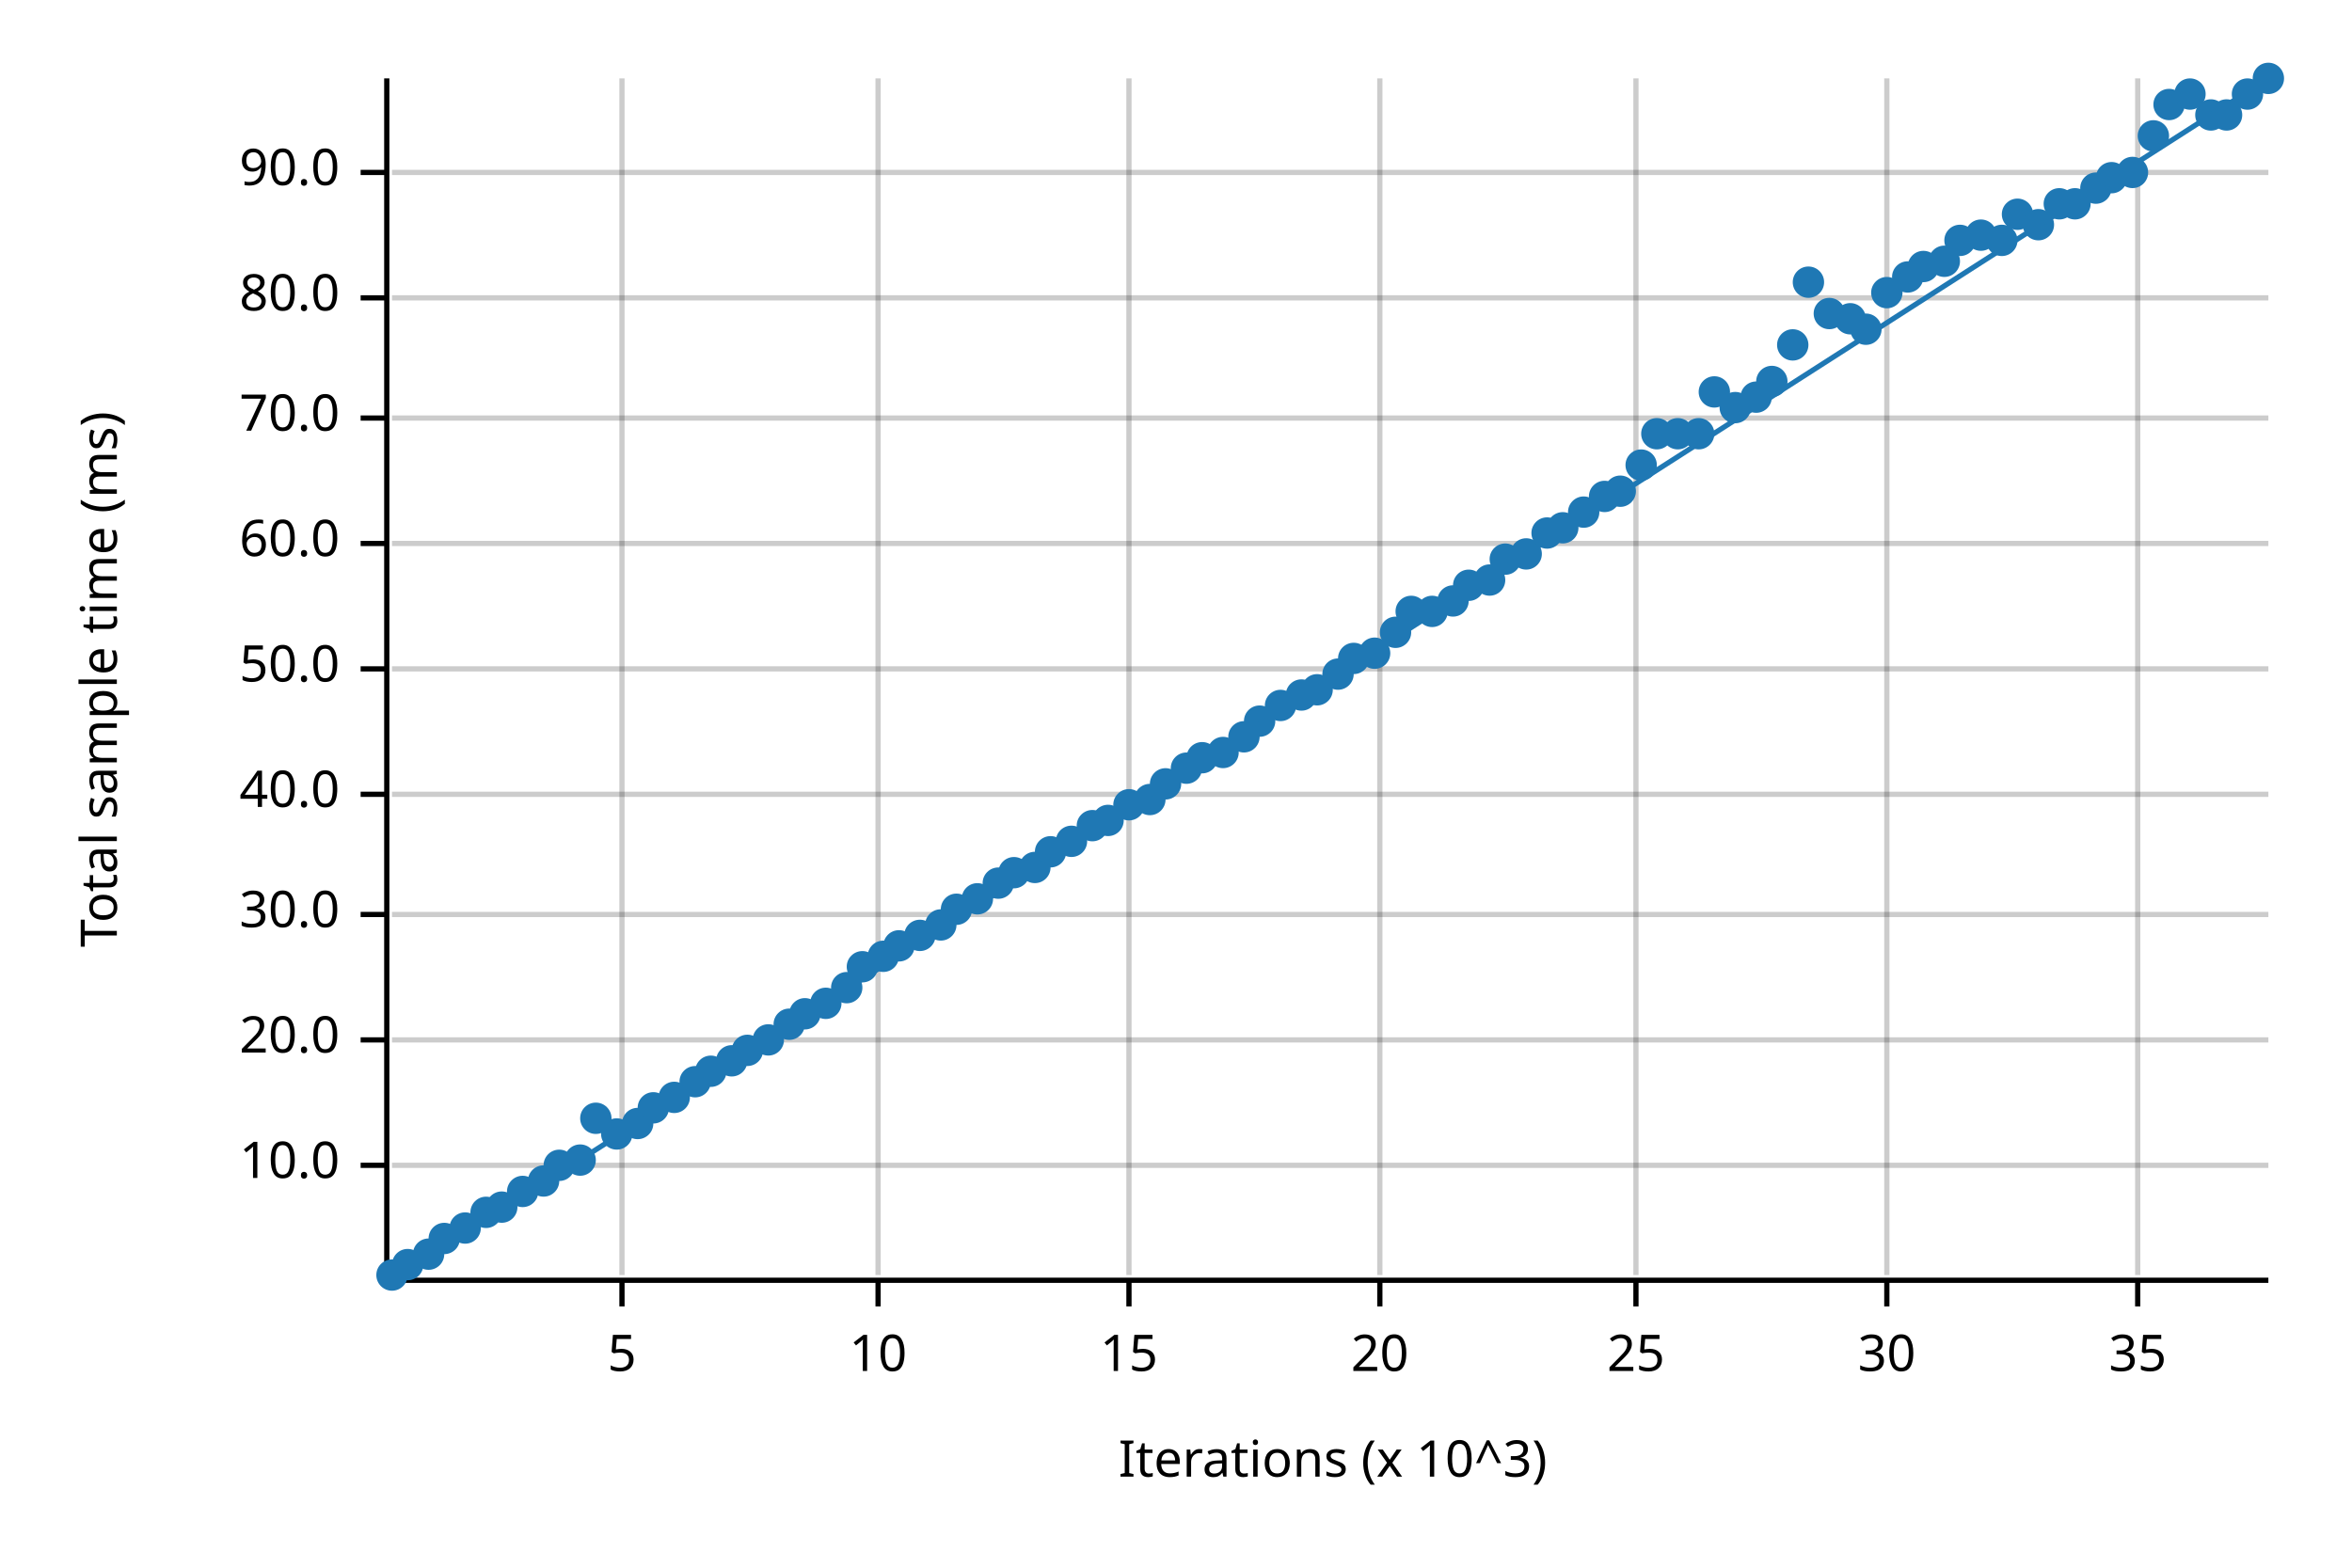
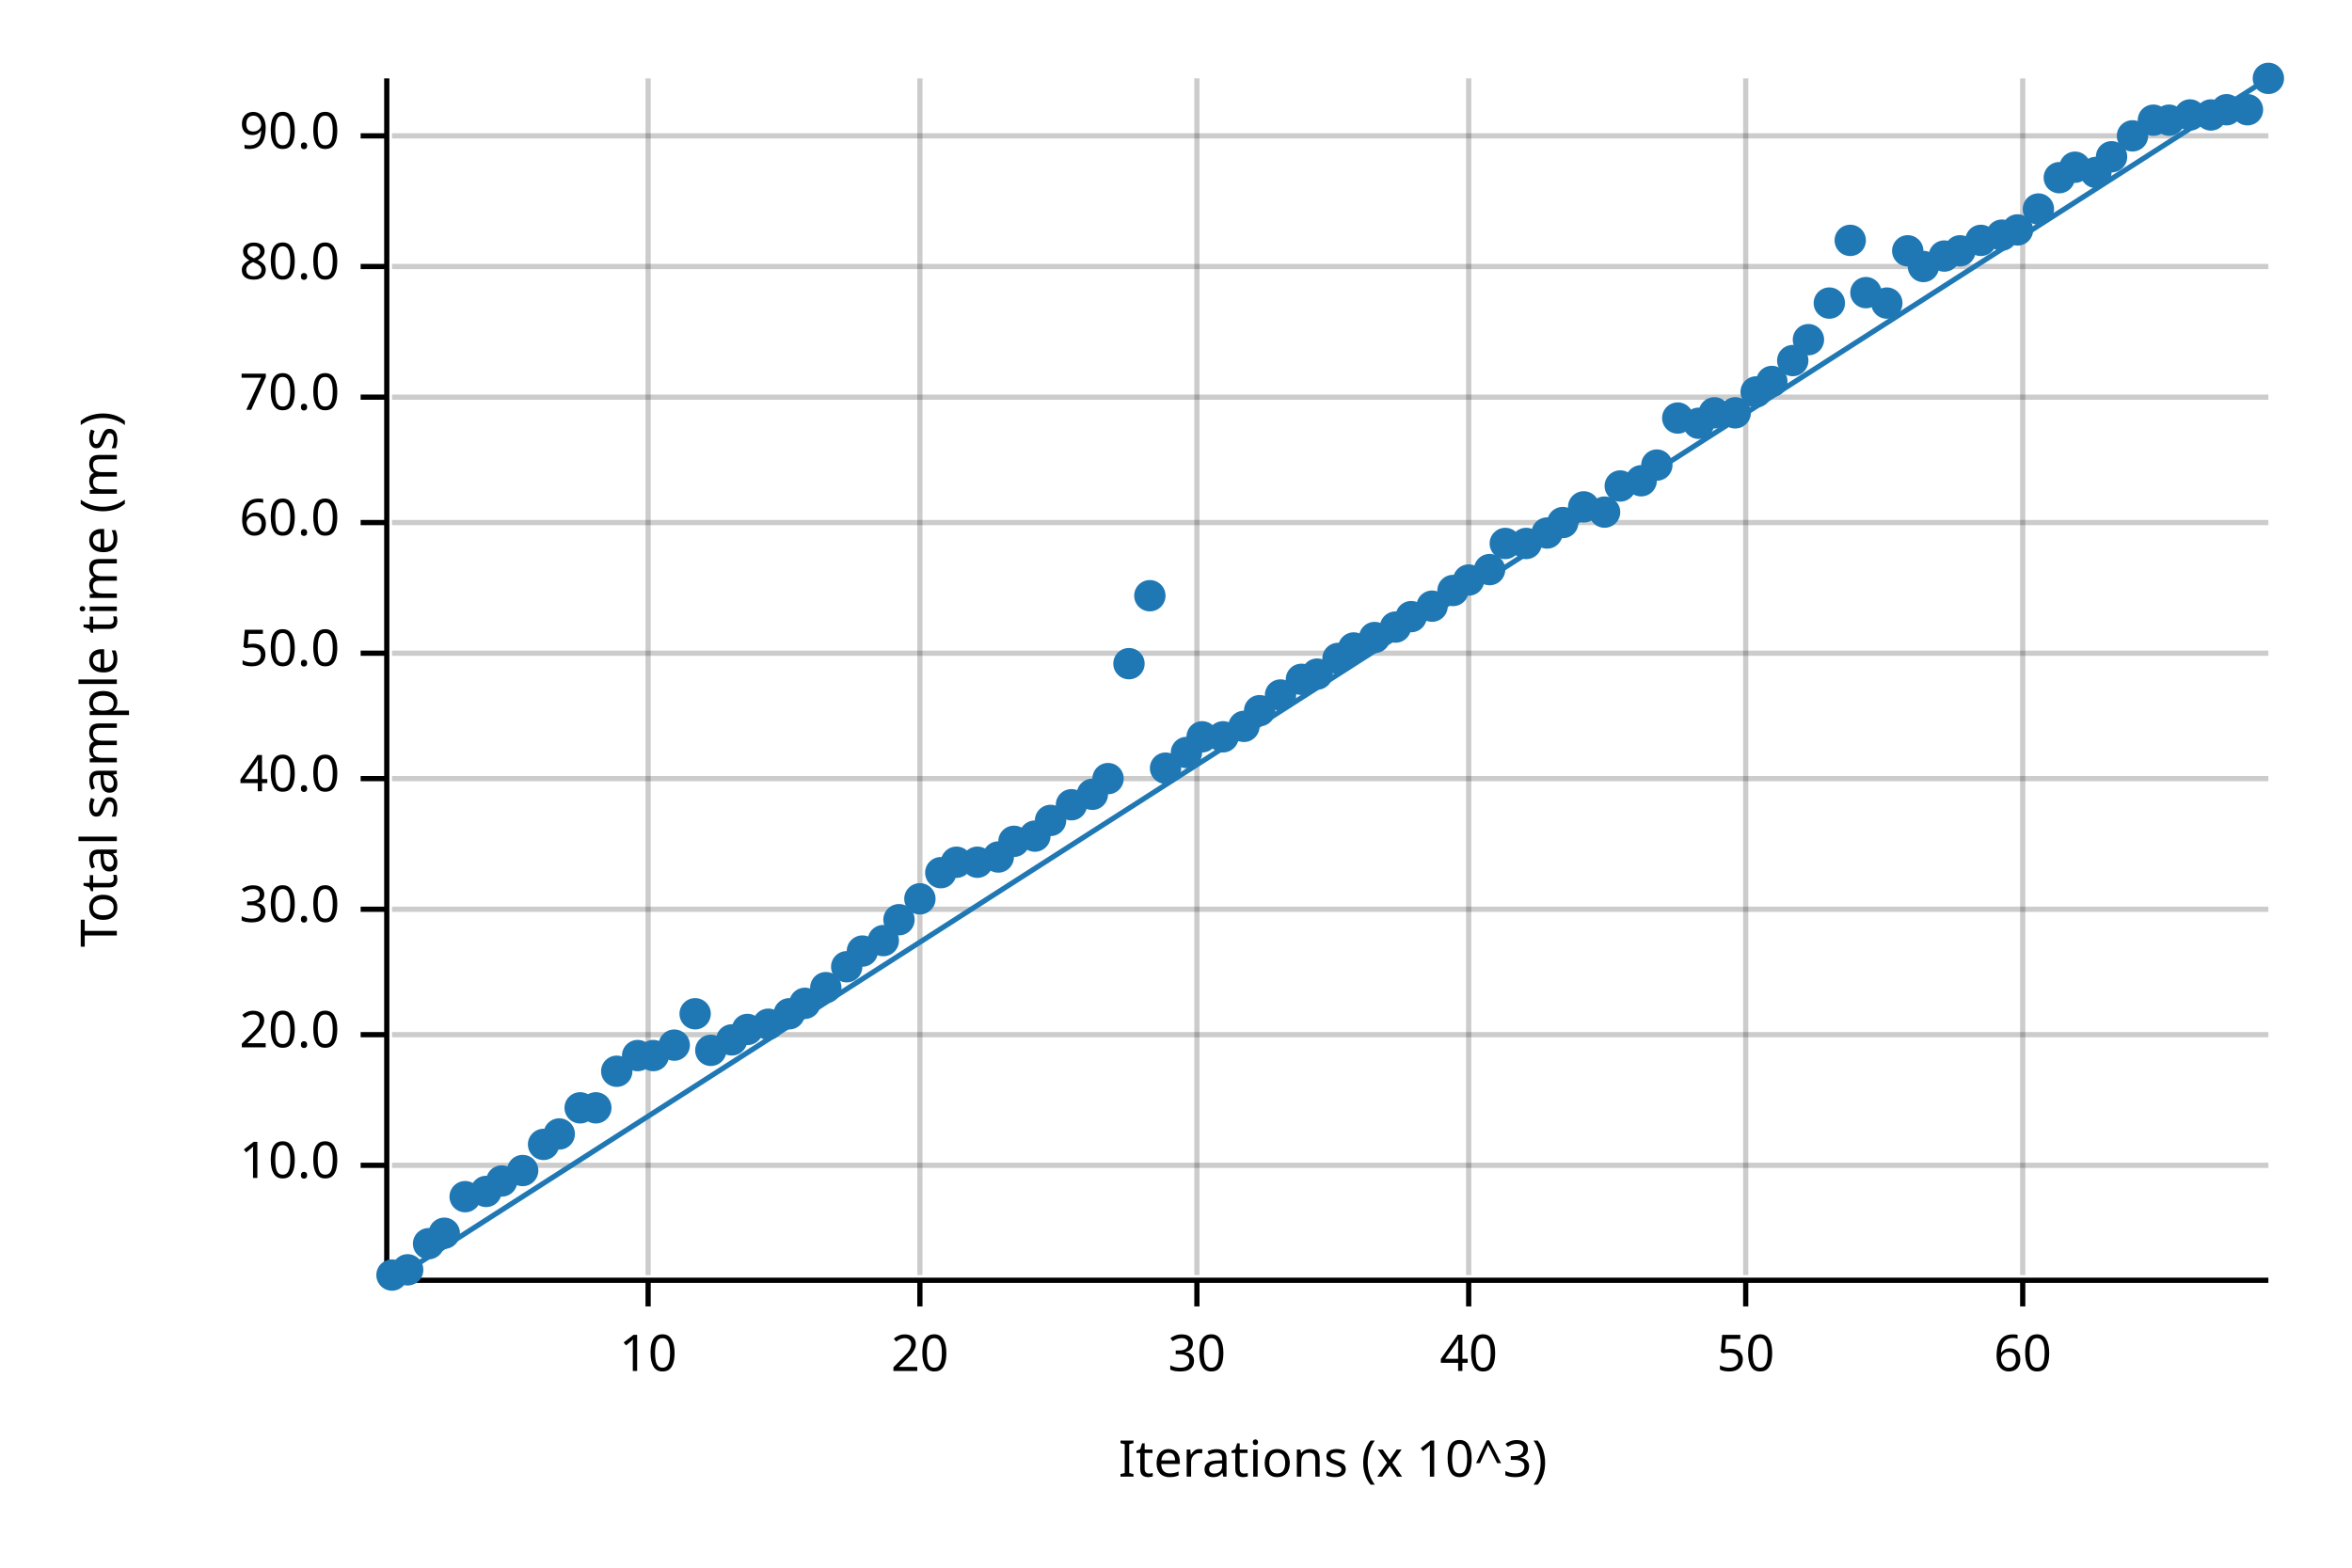
<svg xmlns="http://www.w3.org/2000/svg" width="450" height="300" viewBox="0 0 450 300">
  <text x="15" y="130" dy="0.76em" text-anchor="middle" font-family="sans-serif" font-size="9.677" opacity="1" fill="#000000" transform="rotate(270, 15, 130)">
Total sample time (ms)
</text>
  <text x="255" y="285" dy="-0.5ex" text-anchor="middle" font-family="sans-serif" font-size="9.677" opacity="1" fill="#000000">
Iterations (x 10^3)
</text>
-   <line opacity="0.2" stroke="#000000" stroke-width="1" x1="119" y1="244" x2="119" y2="15" />
-   <line opacity="0.2" stroke="#000000" stroke-width="1" x1="168" y1="244" x2="168" y2="15" />
-   <line opacity="0.2" stroke="#000000" stroke-width="1" x1="216" y1="244" x2="216" y2="15" />
-   <line opacity="0.2" stroke="#000000" stroke-width="1" x1="264" y1="244" x2="264" y2="15" />
-   <line opacity="0.2" stroke="#000000" stroke-width="1" x1="313" y1="244" x2="313" y2="15" />
-   <line opacity="0.2" stroke="#000000" stroke-width="1" x1="361" y1="244" x2="361" y2="15" />
-   <line opacity="0.2" stroke="#000000" stroke-width="1" x1="409" y1="244" x2="409" y2="15" />
+   <line opacity="0.2" stroke="#000000" stroke-width="1" x1="124" y1="244" x2="124" y2="15" />
+   <line opacity="0.2" stroke="#000000" stroke-width="1" x1="176" y1="244" x2="176" y2="15" />
+   <line opacity="0.2" stroke="#000000" stroke-width="1" x1="229" y1="244" x2="229" y2="15" />
+   <line opacity="0.2" stroke="#000000" stroke-width="1" x1="281" y1="244" x2="281" y2="15" />
+   <line opacity="0.2" stroke="#000000" stroke-width="1" x1="334" y1="244" x2="334" y2="15" />
+   <line opacity="0.2" stroke="#000000" stroke-width="1" x1="387" y1="244" x2="387" y2="15" />
  <line opacity="0.2" stroke="#000000" stroke-width="1" x1="75" y1="223" x2="434" y2="223" />
-   <line opacity="0.2" stroke="#000000" stroke-width="1" x1="75" y1="199" x2="434" y2="199" />
-   <line opacity="0.2" stroke="#000000" stroke-width="1" x1="75" y1="175" x2="434" y2="175" />
-   <line opacity="0.2" stroke="#000000" stroke-width="1" x1="75" y1="152" x2="434" y2="152" />
-   <line opacity="0.2" stroke="#000000" stroke-width="1" x1="75" y1="128" x2="434" y2="128" />
-   <line opacity="0.2" stroke="#000000" stroke-width="1" x1="75" y1="104" x2="434" y2="104" />
-   <line opacity="0.2" stroke="#000000" stroke-width="1" x1="75" y1="80" x2="434" y2="80" />
-   <line opacity="0.2" stroke="#000000" stroke-width="1" x1="75" y1="57" x2="434" y2="57" />
-   <line opacity="0.2" stroke="#000000" stroke-width="1" x1="75" y1="33" x2="434" y2="33" />
+   <line opacity="0.2" stroke="#000000" stroke-width="1" x1="75" y1="198" x2="434" y2="198" />
+   <line opacity="0.2" stroke="#000000" stroke-width="1" x1="75" y1="174" x2="434" y2="174" />
+   <line opacity="0.2" stroke="#000000" stroke-width="1" x1="75" y1="149" x2="434" y2="149" />
+   <line opacity="0.2" stroke="#000000" stroke-width="1" x1="75" y1="125" x2="434" y2="125" />
+   <line opacity="0.2" stroke="#000000" stroke-width="1" x1="75" y1="100" x2="434" y2="100" />
+   <line opacity="0.2" stroke="#000000" stroke-width="1" x1="75" y1="76" x2="434" y2="76" />
+   <line opacity="0.2" stroke="#000000" stroke-width="1" x1="75" y1="51" x2="434" y2="51" />
+   <line opacity="0.2" stroke="#000000" stroke-width="1" x1="75" y1="26" x2="434" y2="26" />
  <polyline fill="none" opacity="1" stroke="#000000" stroke-width="1" points="74,15 74,244 " />
  <text x="65" y="223" dy="0.5ex" text-anchor="end" font-family="sans-serif" font-size="9.677" opacity="1" fill="#000000">
10.0
</text>
  <polyline fill="none" opacity="1" stroke="#000000" stroke-width="1" points="69,223 74,223 " />
-   <text x="65" y="199" dy="0.5ex" text-anchor="end" font-family="sans-serif" font-size="9.677" opacity="1" fill="#000000">
+   <text x="65" y="198" dy="0.5ex" text-anchor="end" font-family="sans-serif" font-size="9.677" opacity="1" fill="#000000">
20.0
</text>
-   <polyline fill="none" opacity="1" stroke="#000000" stroke-width="1" points="69,199 74,199 " />
-   <text x="65" y="175" dy="0.5ex" text-anchor="end" font-family="sans-serif" font-size="9.677" opacity="1" fill="#000000">
+   <polyline fill="none" opacity="1" stroke="#000000" stroke-width="1" points="69,198 74,198 " />
+   <text x="65" y="174" dy="0.5ex" text-anchor="end" font-family="sans-serif" font-size="9.677" opacity="1" fill="#000000">
30.0
</text>
-   <polyline fill="none" opacity="1" stroke="#000000" stroke-width="1" points="69,175 74,175 " />
-   <text x="65" y="152" dy="0.5ex" text-anchor="end" font-family="sans-serif" font-size="9.677" opacity="1" fill="#000000">
+   <polyline fill="none" opacity="1" stroke="#000000" stroke-width="1" points="69,174 74,174 " />
+   <text x="65" y="149" dy="0.5ex" text-anchor="end" font-family="sans-serif" font-size="9.677" opacity="1" fill="#000000">
40.0
</text>
-   <polyline fill="none" opacity="1" stroke="#000000" stroke-width="1" points="69,152 74,152 " />
-   <text x="65" y="128" dy="0.5ex" text-anchor="end" font-family="sans-serif" font-size="9.677" opacity="1" fill="#000000">
+   <polyline fill="none" opacity="1" stroke="#000000" stroke-width="1" points="69,149 74,149 " />
+   <text x="65" y="125" dy="0.5ex" text-anchor="end" font-family="sans-serif" font-size="9.677" opacity="1" fill="#000000">
50.0
</text>
-   <polyline fill="none" opacity="1" stroke="#000000" stroke-width="1" points="69,128 74,128 " />
-   <text x="65" y="104" dy="0.5ex" text-anchor="end" font-family="sans-serif" font-size="9.677" opacity="1" fill="#000000">
+   <polyline fill="none" opacity="1" stroke="#000000" stroke-width="1" points="69,125 74,125 " />
+   <text x="65" y="100" dy="0.5ex" text-anchor="end" font-family="sans-serif" font-size="9.677" opacity="1" fill="#000000">
60.0
</text>
-   <polyline fill="none" opacity="1" stroke="#000000" stroke-width="1" points="69,104 74,104 " />
-   <text x="65" y="80" dy="0.5ex" text-anchor="end" font-family="sans-serif" font-size="9.677" opacity="1" fill="#000000">
+   <polyline fill="none" opacity="1" stroke="#000000" stroke-width="1" points="69,100 74,100 " />
+   <text x="65" y="76" dy="0.5ex" text-anchor="end" font-family="sans-serif" font-size="9.677" opacity="1" fill="#000000">
70.0
</text>
-   <polyline fill="none" opacity="1" stroke="#000000" stroke-width="1" points="69,80 74,80 " />
-   <text x="65" y="57" dy="0.5ex" text-anchor="end" font-family="sans-serif" font-size="9.677" opacity="1" fill="#000000">
+   <polyline fill="none" opacity="1" stroke="#000000" stroke-width="1" points="69,76 74,76 " />
+   <text x="65" y="51" dy="0.5ex" text-anchor="end" font-family="sans-serif" font-size="9.677" opacity="1" fill="#000000">
80.0
</text>
-   <polyline fill="none" opacity="1" stroke="#000000" stroke-width="1" points="69,57 74,57 " />
-   <text x="65" y="33" dy="0.5ex" text-anchor="end" font-family="sans-serif" font-size="9.677" opacity="1" fill="#000000">
+   <polyline fill="none" opacity="1" stroke="#000000" stroke-width="1" points="69,51 74,51 " />
+   <text x="65" y="26" dy="0.5ex" text-anchor="end" font-family="sans-serif" font-size="9.677" opacity="1" fill="#000000">
90.0
</text>
-   <polyline fill="none" opacity="1" stroke="#000000" stroke-width="1" points="69,33 74,33 " />
+   <polyline fill="none" opacity="1" stroke="#000000" stroke-width="1" points="69,26 74,26 " />
  <polyline fill="none" opacity="1" stroke="#000000" stroke-width="1" points="75,245 434,245 " />
-   <text x="119" y="255" dy="0.76em" text-anchor="middle" font-family="sans-serif" font-size="9.677" opacity="1" fill="#000000">
- 5
- </text>
-   <polyline fill="none" opacity="1" stroke="#000000" stroke-width="1" points="119,245 119,250 " />
-   <text x="168" y="255" dy="0.76em" text-anchor="middle" font-family="sans-serif" font-size="9.677" opacity="1" fill="#000000">
+   <text x="124" y="255" dy="0.76em" text-anchor="middle" font-family="sans-serif" font-size="9.677" opacity="1" fill="#000000">
10
</text>
-   <polyline fill="none" opacity="1" stroke="#000000" stroke-width="1" points="168,245 168,250 " />
-   <text x="216" y="255" dy="0.76em" text-anchor="middle" font-family="sans-serif" font-size="9.677" opacity="1" fill="#000000">
- 15
- </text>
-   <polyline fill="none" opacity="1" stroke="#000000" stroke-width="1" points="216,245 216,250 " />
-   <text x="264" y="255" dy="0.76em" text-anchor="middle" font-family="sans-serif" font-size="9.677" opacity="1" fill="#000000">
+   <polyline fill="none" opacity="1" stroke="#000000" stroke-width="1" points="124,245 124,250 " />
+   <text x="176" y="255" dy="0.76em" text-anchor="middle" font-family="sans-serif" font-size="9.677" opacity="1" fill="#000000">
20
</text>
-   <polyline fill="none" opacity="1" stroke="#000000" stroke-width="1" points="264,245 264,250 " />
-   <text x="313" y="255" dy="0.76em" text-anchor="middle" font-family="sans-serif" font-size="9.677" opacity="1" fill="#000000">
- 25
- </text>
-   <polyline fill="none" opacity="1" stroke="#000000" stroke-width="1" points="313,245 313,250 " />
-   <text x="361" y="255" dy="0.76em" text-anchor="middle" font-family="sans-serif" font-size="9.677" opacity="1" fill="#000000">
+   <polyline fill="none" opacity="1" stroke="#000000" stroke-width="1" points="176,245 176,250 " />
+   <text x="229" y="255" dy="0.76em" text-anchor="middle" font-family="sans-serif" font-size="9.677" opacity="1" fill="#000000">
30
</text>
-   <polyline fill="none" opacity="1" stroke="#000000" stroke-width="1" points="361,245 361,250 " />
-   <text x="409" y="255" dy="0.76em" text-anchor="middle" font-family="sans-serif" font-size="9.677" opacity="1" fill="#000000">
- 35
+   <polyline fill="none" opacity="1" stroke="#000000" stroke-width="1" points="229,245 229,250 " />
+   <text x="281" y="255" dy="0.76em" text-anchor="middle" font-family="sans-serif" font-size="9.677" opacity="1" fill="#000000">
+ 40
</text>
-   <polyline fill="none" opacity="1" stroke="#000000" stroke-width="1" points="409,245 409,250 " />
+   <polyline fill="none" opacity="1" stroke="#000000" stroke-width="1" points="281,245 281,250 " />
+   <text x="334" y="255" dy="0.76em" text-anchor="middle" font-family="sans-serif" font-size="9.677" opacity="1" fill="#000000">
+ 50
+ </text>
+   <polyline fill="none" opacity="1" stroke="#000000" stroke-width="1" points="334,245 334,250 " />
+   <text x="387" y="255" dy="0.76em" text-anchor="middle" font-family="sans-serif" font-size="9.677" opacity="1" fill="#000000">
+ 60
+ </text>
+   <polyline fill="none" opacity="1" stroke="#000000" stroke-width="1" points="387,245 387,250 " />
  <circle cx="75" cy="244" r="3" opacity="1" fill="#1F78B4" stroke="none" stroke-width="1" />
-   <circle cx="78" cy="242" r="3" opacity="1" fill="#1F78B4" stroke="none" stroke-width="1" />
-   <circle cx="82" cy="240" r="3" opacity="1" fill="#1F78B4" stroke="none" stroke-width="1" />
-   <circle cx="85" cy="237" r="3" opacity="1" fill="#1F78B4" stroke="none" stroke-width="1" />
-   <circle cx="89" cy="235" r="3" opacity="1" fill="#1F78B4" stroke="none" stroke-width="1" />
-   <circle cx="93" cy="232" r="3" opacity="1" fill="#1F78B4" stroke="none" stroke-width="1" />
-   <circle cx="96" cy="231" r="3" opacity="1" fill="#1F78B4" stroke="none" stroke-width="1" />
-   <circle cx="100" cy="228" r="3" opacity="1" fill="#1F78B4" stroke="none" stroke-width="1" />
-   <circle cx="104" cy="226" r="3" opacity="1" fill="#1F78B4" stroke="none" stroke-width="1" />
-   <circle cx="107" cy="223" r="3" opacity="1" fill="#1F78B4" stroke="none" stroke-width="1" />
-   <circle cx="111" cy="222" r="3" opacity="1" fill="#1F78B4" stroke="none" stroke-width="1" />
-   <circle cx="114" cy="214" r="3" opacity="1" fill="#1F78B4" stroke="none" stroke-width="1" />
-   <circle cx="118" cy="217" r="3" opacity="1" fill="#1F78B4" stroke="none" stroke-width="1" />
-   <circle cx="122" cy="215" r="3" opacity="1" fill="#1F78B4" stroke="none" stroke-width="1" />
-   <circle cx="125" cy="212" r="3" opacity="1" fill="#1F78B4" stroke="none" stroke-width="1" />
-   <circle cx="129" cy="210" r="3" opacity="1" fill="#1F78B4" stroke="none" stroke-width="1" />
-   <circle cx="133" cy="207" r="3" opacity="1" fill="#1F78B4" stroke="none" stroke-width="1" />
-   <circle cx="136" cy="205" r="3" opacity="1" fill="#1F78B4" stroke="none" stroke-width="1" />
-   <circle cx="140" cy="203" r="3" opacity="1" fill="#1F78B4" stroke="none" stroke-width="1" />
-   <circle cx="143" cy="201" r="3" opacity="1" fill="#1F78B4" stroke="none" stroke-width="1" />
-   <circle cx="147" cy="199" r="3" opacity="1" fill="#1F78B4" stroke="none" stroke-width="1" />
-   <circle cx="151" cy="196" r="3" opacity="1" fill="#1F78B4" stroke="none" stroke-width="1" />
-   <circle cx="154" cy="194" r="3" opacity="1" fill="#1F78B4" stroke="none" stroke-width="1" />
-   <circle cx="158" cy="192" r="3" opacity="1" fill="#1F78B4" stroke="none" stroke-width="1" />
-   <circle cx="162" cy="189" r="3" opacity="1" fill="#1F78B4" stroke="none" stroke-width="1" />
-   <circle cx="165" cy="185" r="3" opacity="1" fill="#1F78B4" stroke="none" stroke-width="1" />
-   <circle cx="169" cy="183" r="3" opacity="1" fill="#1F78B4" stroke="none" stroke-width="1" />
-   <circle cx="172" cy="181" r="3" opacity="1" fill="#1F78B4" stroke="none" stroke-width="1" />
-   <circle cx="176" cy="179" r="3" opacity="1" fill="#1F78B4" stroke="none" stroke-width="1" />
-   <circle cx="180" cy="177" r="3" opacity="1" fill="#1F78B4" stroke="none" stroke-width="1" />
-   <circle cx="183" cy="174" r="3" opacity="1" fill="#1F78B4" stroke="none" stroke-width="1" />
-   <circle cx="187" cy="172" r="3" opacity="1" fill="#1F78B4" stroke="none" stroke-width="1" />
-   <circle cx="191" cy="169" r="3" opacity="1" fill="#1F78B4" stroke="none" stroke-width="1" />
-   <circle cx="194" cy="167" r="3" opacity="1" fill="#1F78B4" stroke="none" stroke-width="1" />
-   <circle cx="198" cy="166" r="3" opacity="1" fill="#1F78B4" stroke="none" stroke-width="1" />
-   <circle cx="201" cy="163" r="3" opacity="1" fill="#1F78B4" stroke="none" stroke-width="1" />
-   <circle cx="205" cy="161" r="3" opacity="1" fill="#1F78B4" stroke="none" stroke-width="1" />
-   <circle cx="209" cy="158" r="3" opacity="1" fill="#1F78B4" stroke="none" stroke-width="1" />
-   <circle cx="212" cy="157" r="3" opacity="1" fill="#1F78B4" stroke="none" stroke-width="1" />
-   <circle cx="216" cy="154" r="3" opacity="1" fill="#1F78B4" stroke="none" stroke-width="1" />
-   <circle cx="220" cy="153" r="3" opacity="1" fill="#1F78B4" stroke="none" stroke-width="1" />
-   <circle cx="223" cy="150" r="3" opacity="1" fill="#1F78B4" stroke="none" stroke-width="1" />
-   <circle cx="227" cy="147" r="3" opacity="1" fill="#1F78B4" stroke="none" stroke-width="1" />
-   <circle cx="230" cy="145" r="3" opacity="1" fill="#1F78B4" stroke="none" stroke-width="1" />
-   <circle cx="234" cy="144" r="3" opacity="1" fill="#1F78B4" stroke="none" stroke-width="1" />
-   <circle cx="238" cy="141" r="3" opacity="1" fill="#1F78B4" stroke="none" stroke-width="1" />
-   <circle cx="241" cy="138" r="3" opacity="1" fill="#1F78B4" stroke="none" stroke-width="1" />
-   <circle cx="245" cy="135" r="3" opacity="1" fill="#1F78B4" stroke="none" stroke-width="1" />
-   <circle cx="249" cy="133" r="3" opacity="1" fill="#1F78B4" stroke="none" stroke-width="1" />
-   <circle cx="252" cy="132" r="3" opacity="1" fill="#1F78B4" stroke="none" stroke-width="1" />
-   <circle cx="256" cy="129" r="3" opacity="1" fill="#1F78B4" stroke="none" stroke-width="1" />
-   <circle cx="259" cy="126" r="3" opacity="1" fill="#1F78B4" stroke="none" stroke-width="1" />
-   <circle cx="263" cy="125" r="3" opacity="1" fill="#1F78B4" stroke="none" stroke-width="1" />
-   <circle cx="267" cy="121" r="3" opacity="1" fill="#1F78B4" stroke="none" stroke-width="1" />
-   <circle cx="270" cy="117" r="3" opacity="1" fill="#1F78B4" stroke="none" stroke-width="1" />
-   <circle cx="274" cy="117" r="3" opacity="1" fill="#1F78B4" stroke="none" stroke-width="1" />
-   <circle cx="278" cy="115" r="3" opacity="1" fill="#1F78B4" stroke="none" stroke-width="1" />
-   <circle cx="281" cy="112" r="3" opacity="1" fill="#1F78B4" stroke="none" stroke-width="1" />
-   <circle cx="285" cy="111" r="3" opacity="1" fill="#1F78B4" stroke="none" stroke-width="1" />
-   <circle cx="288" cy="107" r="3" opacity="1" fill="#1F78B4" stroke="none" stroke-width="1" />
-   <circle cx="292" cy="106" r="3" opacity="1" fill="#1F78B4" stroke="none" stroke-width="1" />
+   <circle cx="78" cy="243" r="3" opacity="1" fill="#1F78B4" stroke="none" stroke-width="1" />
+   <circle cx="82" cy="238" r="3" opacity="1" fill="#1F78B4" stroke="none" stroke-width="1" />
+   <circle cx="85" cy="236" r="3" opacity="1" fill="#1F78B4" stroke="none" stroke-width="1" />
+   <circle cx="89" cy="229" r="3" opacity="1" fill="#1F78B4" stroke="none" stroke-width="1" />
+   <circle cx="93" cy="228" r="3" opacity="1" fill="#1F78B4" stroke="none" stroke-width="1" />
+   <circle cx="96" cy="226" r="3" opacity="1" fill="#1F78B4" stroke="none" stroke-width="1" />
+   <circle cx="100" cy="224" r="3" opacity="1" fill="#1F78B4" stroke="none" stroke-width="1" />
+   <circle cx="104" cy="219" r="3" opacity="1" fill="#1F78B4" stroke="none" stroke-width="1" />
+   <circle cx="107" cy="217" r="3" opacity="1" fill="#1F78B4" stroke="none" stroke-width="1" />
+   <circle cx="111" cy="212" r="3" opacity="1" fill="#1F78B4" stroke="none" stroke-width="1" />
+   <circle cx="114" cy="212" r="3" opacity="1" fill="#1F78B4" stroke="none" stroke-width="1" />
+   <circle cx="118" cy="205" r="3" opacity="1" fill="#1F78B4" stroke="none" stroke-width="1" />
+   <circle cx="122" cy="202" r="3" opacity="1" fill="#1F78B4" stroke="none" stroke-width="1" />
+   <circle cx="125" cy="202" r="3" opacity="1" fill="#1F78B4" stroke="none" stroke-width="1" />
+   <circle cx="129" cy="200" r="3" opacity="1" fill="#1F78B4" stroke="none" stroke-width="1" />
+   <circle cx="133" cy="194" r="3" opacity="1" fill="#1F78B4" stroke="none" stroke-width="1" />
+   <circle cx="136" cy="201" r="3" opacity="1" fill="#1F78B4" stroke="none" stroke-width="1" />
+   <circle cx="140" cy="199" r="3" opacity="1" fill="#1F78B4" stroke="none" stroke-width="1" />
+   <circle cx="143" cy="197" r="3" opacity="1" fill="#1F78B4" stroke="none" stroke-width="1" />
+   <circle cx="147" cy="196" r="3" opacity="1" fill="#1F78B4" stroke="none" stroke-width="1" />
+   <circle cx="151" cy="194" r="3" opacity="1" fill="#1F78B4" stroke="none" stroke-width="1" />
+   <circle cx="154" cy="192" r="3" opacity="1" fill="#1F78B4" stroke="none" stroke-width="1" />
+   <circle cx="158" cy="189" r="3" opacity="1" fill="#1F78B4" stroke="none" stroke-width="1" />
+   <circle cx="162" cy="185" r="3" opacity="1" fill="#1F78B4" stroke="none" stroke-width="1" />
+   <circle cx="165" cy="182" r="3" opacity="1" fill="#1F78B4" stroke="none" stroke-width="1" />
+   <circle cx="169" cy="180" r="3" opacity="1" fill="#1F78B4" stroke="none" stroke-width="1" />
+   <circle cx="172" cy="176" r="3" opacity="1" fill="#1F78B4" stroke="none" stroke-width="1" />
+   <circle cx="176" cy="172" r="3" opacity="1" fill="#1F78B4" stroke="none" stroke-width="1" />
+   <circle cx="180" cy="167" r="3" opacity="1" fill="#1F78B4" stroke="none" stroke-width="1" />
+   <circle cx="183" cy="165" r="3" opacity="1" fill="#1F78B4" stroke="none" stroke-width="1" />
+   <circle cx="187" cy="165" r="3" opacity="1" fill="#1F78B4" stroke="none" stroke-width="1" />
+   <circle cx="191" cy="164" r="3" opacity="1" fill="#1F78B4" stroke="none" stroke-width="1" />
+   <circle cx="194" cy="161" r="3" opacity="1" fill="#1F78B4" stroke="none" stroke-width="1" />
+   <circle cx="198" cy="160" r="3" opacity="1" fill="#1F78B4" stroke="none" stroke-width="1" />
+   <circle cx="201" cy="157" r="3" opacity="1" fill="#1F78B4" stroke="none" stroke-width="1" />
+   <circle cx="205" cy="154" r="3" opacity="1" fill="#1F78B4" stroke="none" stroke-width="1" />
+   <circle cx="209" cy="152" r="3" opacity="1" fill="#1F78B4" stroke="none" stroke-width="1" />
+   <circle cx="212" cy="149" r="3" opacity="1" fill="#1F78B4" stroke="none" stroke-width="1" />
+   <circle cx="216" cy="127" r="3" opacity="1" fill="#1F78B4" stroke="none" stroke-width="1" />
+   <circle cx="220" cy="114" r="3" opacity="1" fill="#1F78B4" stroke="none" stroke-width="1" />
+   <circle cx="223" cy="147" r="3" opacity="1" fill="#1F78B4" stroke="none" stroke-width="1" />
+   <circle cx="227" cy="144" r="3" opacity="1" fill="#1F78B4" stroke="none" stroke-width="1" />
+   <circle cx="230" cy="141" r="3" opacity="1" fill="#1F78B4" stroke="none" stroke-width="1" />
+   <circle cx="234" cy="141" r="3" opacity="1" fill="#1F78B4" stroke="none" stroke-width="1" />
+   <circle cx="238" cy="139" r="3" opacity="1" fill="#1F78B4" stroke="none" stroke-width="1" />
+   <circle cx="241" cy="136" r="3" opacity="1" fill="#1F78B4" stroke="none" stroke-width="1" />
+   <circle cx="245" cy="133" r="3" opacity="1" fill="#1F78B4" stroke="none" stroke-width="1" />
+   <circle cx="249" cy="130" r="3" opacity="1" fill="#1F78B4" stroke="none" stroke-width="1" />
+   <circle cx="252" cy="129" r="3" opacity="1" fill="#1F78B4" stroke="none" stroke-width="1" />
+   <circle cx="256" cy="126" r="3" opacity="1" fill="#1F78B4" stroke="none" stroke-width="1" />
+   <circle cx="259" cy="124" r="3" opacity="1" fill="#1F78B4" stroke="none" stroke-width="1" />
+   <circle cx="263" cy="122" r="3" opacity="1" fill="#1F78B4" stroke="none" stroke-width="1" />
+   <circle cx="267" cy="120" r="3" opacity="1" fill="#1F78B4" stroke="none" stroke-width="1" />
+   <circle cx="270" cy="118" r="3" opacity="1" fill="#1F78B4" stroke="none" stroke-width="1" />
+   <circle cx="274" cy="116" r="3" opacity="1" fill="#1F78B4" stroke="none" stroke-width="1" />
+   <circle cx="278" cy="113" r="3" opacity="1" fill="#1F78B4" stroke="none" stroke-width="1" />
+   <circle cx="281" cy="111" r="3" opacity="1" fill="#1F78B4" stroke="none" stroke-width="1" />
+   <circle cx="285" cy="109" r="3" opacity="1" fill="#1F78B4" stroke="none" stroke-width="1" />
+   <circle cx="288" cy="104" r="3" opacity="1" fill="#1F78B4" stroke="none" stroke-width="1" />
+   <circle cx="292" cy="104" r="3" opacity="1" fill="#1F78B4" stroke="none" stroke-width="1" />
  <circle cx="296" cy="102" r="3" opacity="1" fill="#1F78B4" stroke="none" stroke-width="1" />
-   <circle cx="299" cy="101" r="3" opacity="1" fill="#1F78B4" stroke="none" stroke-width="1" />
-   <circle cx="303" cy="98" r="3" opacity="1" fill="#1F78B4" stroke="none" stroke-width="1" />
-   <circle cx="307" cy="95" r="3" opacity="1" fill="#1F78B4" stroke="none" stroke-width="1" />
-   <circle cx="310" cy="94" r="3" opacity="1" fill="#1F78B4" stroke="none" stroke-width="1" />
-   <circle cx="314" cy="89" r="3" opacity="1" fill="#1F78B4" stroke="none" stroke-width="1" />
-   <circle cx="317" cy="83" r="3" opacity="1" fill="#1F78B4" stroke="none" stroke-width="1" />
-   <circle cx="321" cy="83" r="3" opacity="1" fill="#1F78B4" stroke="none" stroke-width="1" />
-   <circle cx="325" cy="83" r="3" opacity="1" fill="#1F78B4" stroke="none" stroke-width="1" />
-   <circle cx="328" cy="75" r="3" opacity="1" fill="#1F78B4" stroke="none" stroke-width="1" />
-   <circle cx="332" cy="78" r="3" opacity="1" fill="#1F78B4" stroke="none" stroke-width="1" />
-   <circle cx="336" cy="76" r="3" opacity="1" fill="#1F78B4" stroke="none" stroke-width="1" />
+   <circle cx="299" cy="100" r="3" opacity="1" fill="#1F78B4" stroke="none" stroke-width="1" />
+   <circle cx="303" cy="97" r="3" opacity="1" fill="#1F78B4" stroke="none" stroke-width="1" />
+   <circle cx="307" cy="98" r="3" opacity="1" fill="#1F78B4" stroke="none" stroke-width="1" />
+   <circle cx="310" cy="93" r="3" opacity="1" fill="#1F78B4" stroke="none" stroke-width="1" />
+   <circle cx="314" cy="92" r="3" opacity="1" fill="#1F78B4" stroke="none" stroke-width="1" />
+   <circle cx="317" cy="89" r="3" opacity="1" fill="#1F78B4" stroke="none" stroke-width="1" />
+   <circle cx="321" cy="80" r="3" opacity="1" fill="#1F78B4" stroke="none" stroke-width="1" />
+   <circle cx="325" cy="81" r="3" opacity="1" fill="#1F78B4" stroke="none" stroke-width="1" />
+   <circle cx="328" cy="79" r="3" opacity="1" fill="#1F78B4" stroke="none" stroke-width="1" />
+   <circle cx="332" cy="79" r="3" opacity="1" fill="#1F78B4" stroke="none" stroke-width="1" />
+   <circle cx="336" cy="75" r="3" opacity="1" fill="#1F78B4" stroke="none" stroke-width="1" />
  <circle cx="339" cy="73" r="3" opacity="1" fill="#1F78B4" stroke="none" stroke-width="1" />
-   <circle cx="343" cy="66" r="3" opacity="1" fill="#1F78B4" stroke="none" stroke-width="1" />
-   <circle cx="346" cy="54" r="3" opacity="1" fill="#1F78B4" stroke="none" stroke-width="1" />
-   <circle cx="350" cy="60" r="3" opacity="1" fill="#1F78B4" stroke="none" stroke-width="1" />
-   <circle cx="354" cy="61" r="3" opacity="1" fill="#1F78B4" stroke="none" stroke-width="1" />
-   <circle cx="357" cy="63" r="3" opacity="1" fill="#1F78B4" stroke="none" stroke-width="1" />
-   <circle cx="361" cy="56" r="3" opacity="1" fill="#1F78B4" stroke="none" stroke-width="1" />
-   <circle cx="365" cy="53" r="3" opacity="1" fill="#1F78B4" stroke="none" stroke-width="1" />
+   <circle cx="343" cy="69" r="3" opacity="1" fill="#1F78B4" stroke="none" stroke-width="1" />
+   <circle cx="346" cy="65" r="3" opacity="1" fill="#1F78B4" stroke="none" stroke-width="1" />
+   <circle cx="350" cy="58" r="3" opacity="1" fill="#1F78B4" stroke="none" stroke-width="1" />
+   <circle cx="354" cy="46" r="3" opacity="1" fill="#1F78B4" stroke="none" stroke-width="1" />
+   <circle cx="357" cy="56" r="3" opacity="1" fill="#1F78B4" stroke="none" stroke-width="1" />
+   <circle cx="361" cy="58" r="3" opacity="1" fill="#1F78B4" stroke="none" stroke-width="1" />
+   <circle cx="365" cy="48" r="3" opacity="1" fill="#1F78B4" stroke="none" stroke-width="1" />
  <circle cx="368" cy="51" r="3" opacity="1" fill="#1F78B4" stroke="none" stroke-width="1" />
-   <circle cx="372" cy="50" r="3" opacity="1" fill="#1F78B4" stroke="none" stroke-width="1" />
-   <circle cx="375" cy="46" r="3" opacity="1" fill="#1F78B4" stroke="none" stroke-width="1" />
-   <circle cx="379" cy="45" r="3" opacity="1" fill="#1F78B4" stroke="none" stroke-width="1" />
-   <circle cx="383" cy="46" r="3" opacity="1" fill="#1F78B4" stroke="none" stroke-width="1" />
-   <circle cx="386" cy="41" r="3" opacity="1" fill="#1F78B4" stroke="none" stroke-width="1" />
-   <circle cx="390" cy="43" r="3" opacity="1" fill="#1F78B4" stroke="none" stroke-width="1" />
-   <circle cx="394" cy="39" r="3" opacity="1" fill="#1F78B4" stroke="none" stroke-width="1" />
-   <circle cx="397" cy="39" r="3" opacity="1" fill="#1F78B4" stroke="none" stroke-width="1" />
-   <circle cx="401" cy="36" r="3" opacity="1" fill="#1F78B4" stroke="none" stroke-width="1" />
-   <circle cx="404" cy="34" r="3" opacity="1" fill="#1F78B4" stroke="none" stroke-width="1" />
-   <circle cx="408" cy="33" r="3" opacity="1" fill="#1F78B4" stroke="none" stroke-width="1" />
-   <circle cx="412" cy="26" r="3" opacity="1" fill="#1F78B4" stroke="none" stroke-width="1" />
-   <circle cx="415" cy="20" r="3" opacity="1" fill="#1F78B4" stroke="none" stroke-width="1" />
-   <circle cx="419" cy="18" r="3" opacity="1" fill="#1F78B4" stroke="none" stroke-width="1" />
+   <circle cx="372" cy="49" r="3" opacity="1" fill="#1F78B4" stroke="none" stroke-width="1" />
+   <circle cx="375" cy="48" r="3" opacity="1" fill="#1F78B4" stroke="none" stroke-width="1" />
+   <circle cx="379" cy="46" r="3" opacity="1" fill="#1F78B4" stroke="none" stroke-width="1" />
+   <circle cx="383" cy="45" r="3" opacity="1" fill="#1F78B4" stroke="none" stroke-width="1" />
+   <circle cx="386" cy="44" r="3" opacity="1" fill="#1F78B4" stroke="none" stroke-width="1" />
+   <circle cx="390" cy="40" r="3" opacity="1" fill="#1F78B4" stroke="none" stroke-width="1" />
+   <circle cx="394" cy="34" r="3" opacity="1" fill="#1F78B4" stroke="none" stroke-width="1" />
+   <circle cx="397" cy="32" r="3" opacity="1" fill="#1F78B4" stroke="none" stroke-width="1" />
+   <circle cx="401" cy="33" r="3" opacity="1" fill="#1F78B4" stroke="none" stroke-width="1" />
+   <circle cx="404" cy="30" r="3" opacity="1" fill="#1F78B4" stroke="none" stroke-width="1" />
+   <circle cx="408" cy="26" r="3" opacity="1" fill="#1F78B4" stroke="none" stroke-width="1" />
+   <circle cx="412" cy="23" r="3" opacity="1" fill="#1F78B4" stroke="none" stroke-width="1" />
+   <circle cx="415" cy="23" r="3" opacity="1" fill="#1F78B4" stroke="none" stroke-width="1" />
+   <circle cx="419" cy="22" r="3" opacity="1" fill="#1F78B4" stroke="none" stroke-width="1" />
  <circle cx="423" cy="22" r="3" opacity="1" fill="#1F78B4" stroke="none" stroke-width="1" />
-   <circle cx="426" cy="22" r="3" opacity="1" fill="#1F78B4" stroke="none" stroke-width="1" />
-   <circle cx="430" cy="18" r="3" opacity="1" fill="#1F78B4" stroke="none" stroke-width="1" />
+   <circle cx="426" cy="21" r="3" opacity="1" fill="#1F78B4" stroke="none" stroke-width="1" />
+   <circle cx="430" cy="21" r="3" opacity="1" fill="#1F78B4" stroke="none" stroke-width="1" />
  <circle cx="434" cy="15" r="3" opacity="1" fill="#1F78B4" stroke="none" stroke-width="1" />
  <polyline fill="none" opacity="1" stroke="#1F78B4" stroke-width="1" points="75,245 434,15 " />
  <polygon opacity="0.25" fill="#1F78B4" points="75,245 434,15 434,15 " />
</svg>
